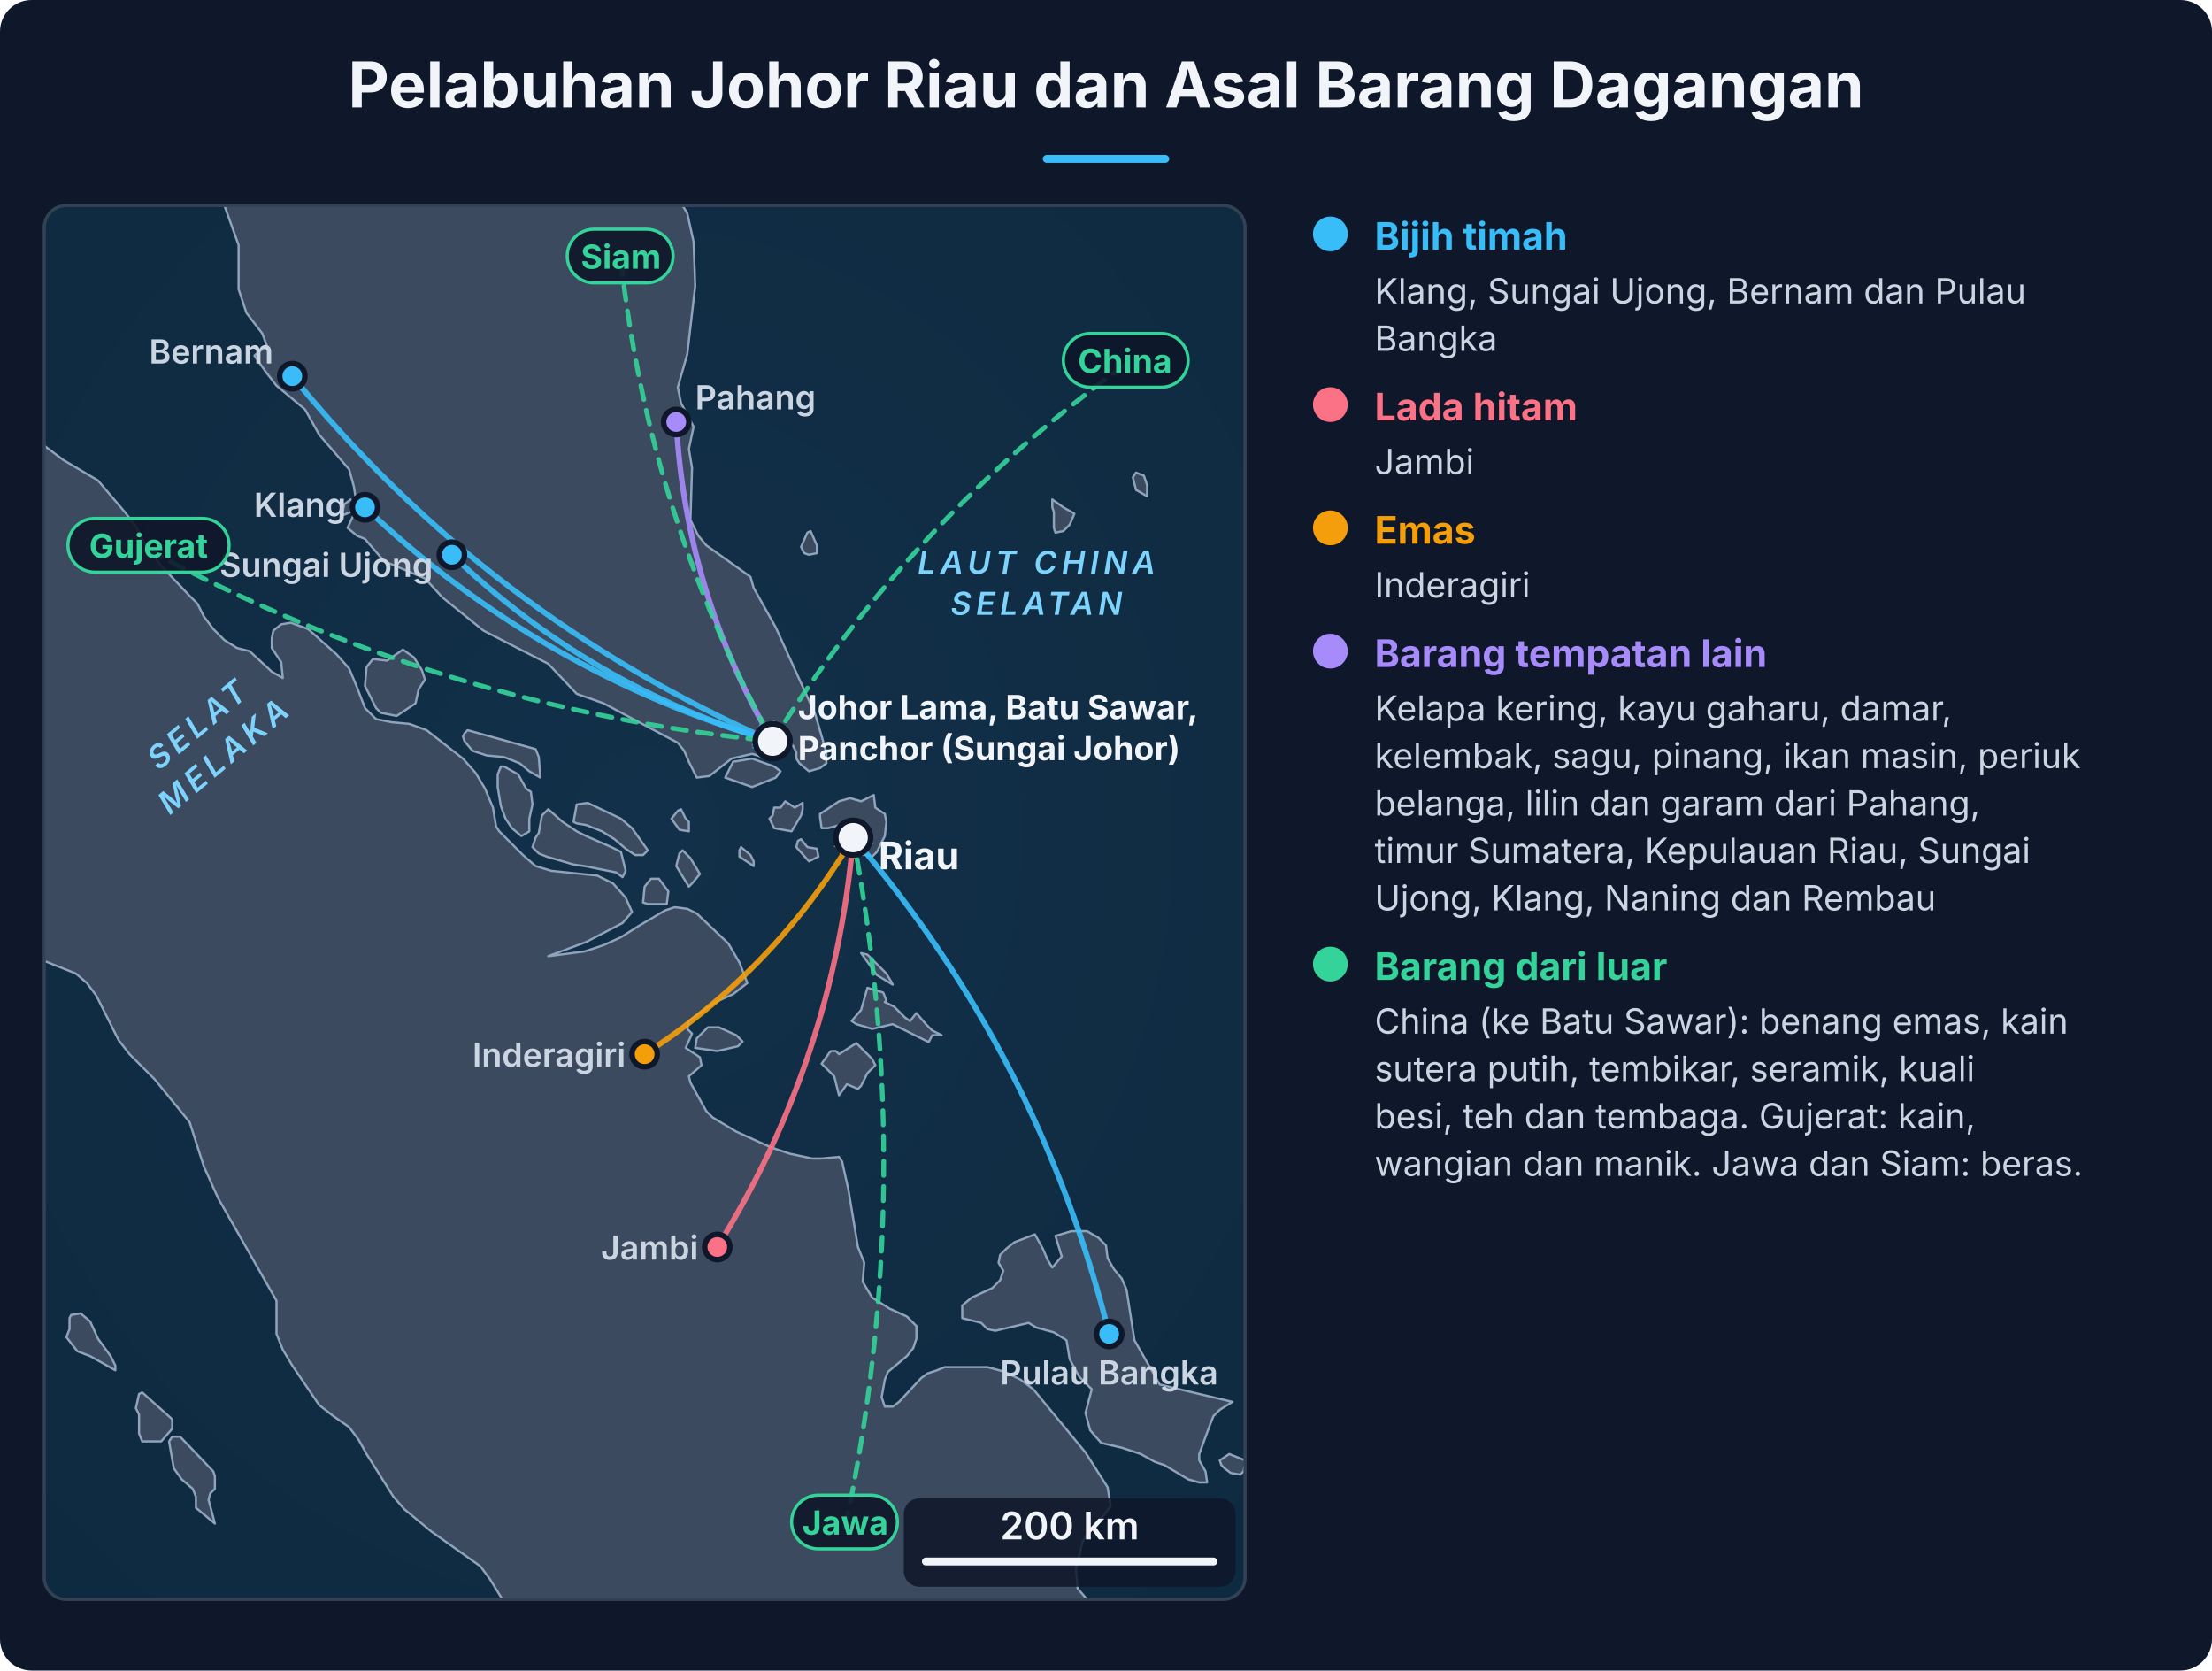
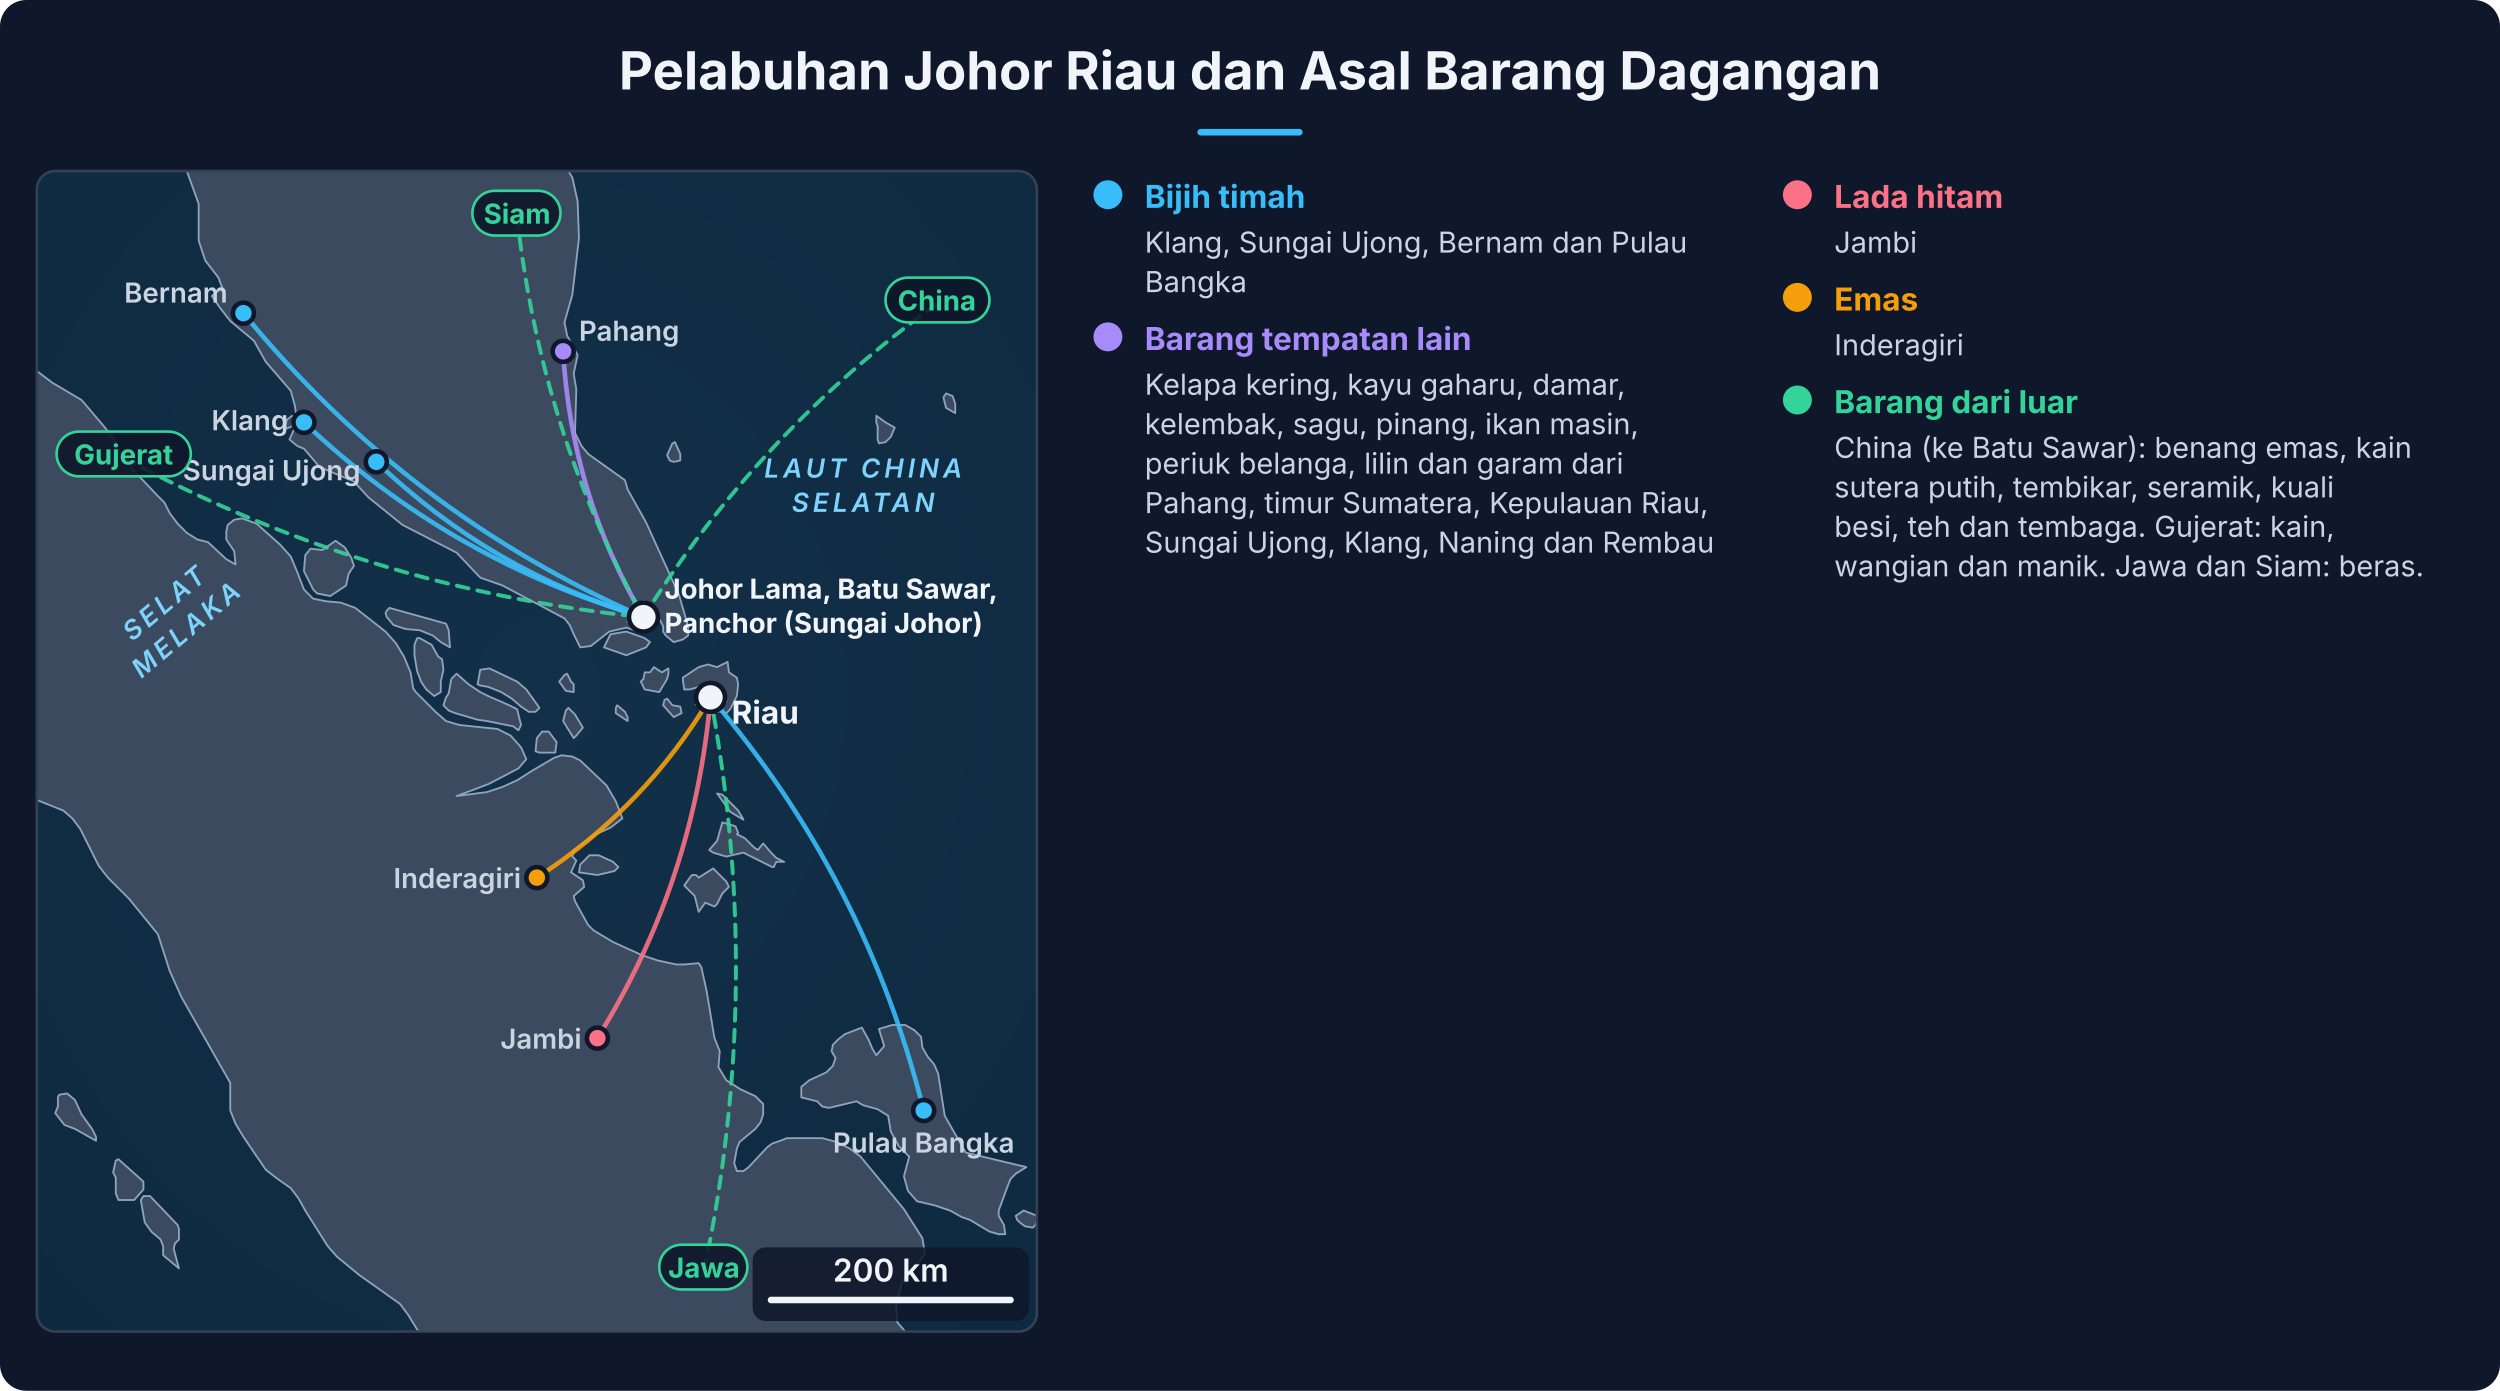
- <svg xmlns="http://www.w3.org/2000/svg" viewBox="0 0 1400 1057" width="1400" height="1057" role="img" aria-label="Peta pelabuhan Johor Riau dan asal barang dagangan">
-   <rect width="1400" height="1057" rx="20" fill="#0f172a" />
-   <text x="700" y="68" text-anchor="middle" font-family="Inter, Segoe UI, Arial, sans-serif" font-size="40" font-weight="700" fill="#f1f5f9">Pelabuhan Johor Riau dan Asal Barang Dagangan</text>
-   <rect x="660" y="98" width="80" height="5" rx="2.5" fill="#38bdf8" />
+ <svg xmlns="http://www.w3.org/2000/svg" viewBox="0 0 1900 1057" width="1900" height="1057" role="img" aria-label="Peta pelabuhan Johor Riau dan asal barang dagangan">
+   <rect width="1900" height="1057" rx="20" fill="#0f172a" />
+   <text x="950" y="68" text-anchor="middle" font-family="Inter, Segoe UI, Arial, sans-serif" font-size="40" font-weight="700" fill="#f1f5f9">Pelabuhan Johor Riau dan Asal Barang Dagangan</text>
+   <rect x="910" y="98" width="80" height="5" rx="2.5" fill="#38bdf8" />
  <defs>
    <marker id="afb7185" viewBox="0 0 10 10" refX="7" refY="5" markerWidth="4.5" markerHeight="4.5" orient="auto">
      <path d="M0 0L10 5L0 10z" fill="#fb7185" />
    </marker>
    <marker id="af59e0b" viewBox="0 0 10 10" refX="7" refY="5" markerWidth="4.5" markerHeight="4.5" orient="auto">
      <path d="M0 0L10 5L0 10z" fill="#f59e0b" />
    </marker>
    <marker id="a38bdf8" viewBox="0 0 10 10" refX="7" refY="5" markerWidth="4.5" markerHeight="4.5" orient="auto">
      <path d="M0 0L10 5L0 10z" fill="#38bdf8" />
    </marker>
    <marker id="a34d399" viewBox="0 0 10 10" refX="7" refY="5" markerWidth="4.5" markerHeight="4.5" orient="auto">
      <path d="M0 0L10 5L0 10z" fill="#34d399" />
    </marker>
    <marker id="aa78bfa" viewBox="0 0 10 10" refX="7" refY="5" markerWidth="4.5" markerHeight="4.5" orient="auto">
      <path d="M0 0L10 5L0 10z" fill="#a78bfa" />
    </marker>
  </defs>
  <defs>
-     <clipPath id="c9653">
+     <clipPath id="c2049">
      <rect x="28" y="130" width="760" height="882" rx="14" />
    </clipPath>
-     <radialGradient id="gc9653" cx="50%" cy="45%" r="75%">
+     <radialGradient id="gc2049" cx="50%" cy="45%" r="75%">
      <stop offset="0" stop-color="#123049" />
      <stop offset="1" stop-color="#0e2a40" />
    </radialGradient>
  </defs>
-   <g clip-path="url(#c9653)">
-     <rect x="28" y="130" width="760" height="882" fill="url(#gc9653)" />
+   <g clip-path="url(#c2049)">
+     <rect x="28" y="130" width="760" height="882" fill="url(#gc2049)" />
    <path d="M136 942L133 945L132 949L136 964L124 954L124 947L122 942L115 936L110 929L107 912L109 909L114 909L135 931L136 934L136 942ZM90 912L88 907L88 895L86 891L88 882L90 881L109 898L109 904L102 912L90 912ZM70 858L73 864L73 867L57 858L49 855L42 846L44 841L44 834L45 832L51 831L57 836L62 847L70 858ZM40 291L62 304L79 324L86 333L91 343L102 358L120 377L125 382L129 390L135 398L142 405L150 410L158 412L172 425L179 429L178 419L172 410L172 404L173 399L178 395L184 394L195 398L213 414L221 423L226 435L231 448L238 455L248 457L259 458L270 462L293 480L301 489L307 499L312 511L314 523L316 526L331 541L339 548L349 551L378 554L388 559L396 568L400 577L394 584L371 596L347 605L370 602L382 598L393 593L404 586L421 576L427 574L435 575L441 578L461 597L468 609L473 622L464 629L453 634L436 646L435 651L438 654L434 663L443 669L444 674L436 681L437 685L447 703L451 707L466 716L488 726L500 730L514 733L520 733L531 732L533 735L537 753L539 765L543 789L547 799L546 811L552 821L563 828L574 833L580 839L580 847L578 853L574 858L562 868L560 873L558 884L560 890L565 890L569 887L583 872L587 869L593 867L598 865L625 865L636 868L646 873L654 879L687 919L701 941L702 947L703 953L700 957L687 972L685 976L681 993L682 1005L688 1012L318 1012L310 999L304 991L273 969L256 955L249 947L232 920L227 911L221 903L211 896L202 889L185 864L179 854L175 844L175 823L138 758L129 738L120 710L98 683L90 675L82 667L75 658L61 630L55 622L48 616L28 608L28 282L40 291ZM435 135L439 153L440 181L435 224L429 245L431 255L439 270L436 284L438 296L437 329L442 339L447 345L475 365L477 372L491 397L516 452L523 476L523 483L519 486L512 488L506 483L504 480L504 476L502 472L496 466L492 462L493 469L493 479L486 480L476 477L463 480L449 491L441 492L436 482L433 475L429 470L382 445L365 439L347 420L306 399L280 378L269 366L243 355L231 341L226 339L220 334L226 321L224 308L221 297L202 275L193 259L175 244L168 235L161 225L166 221L169 219L166 211L156 198L151 183L151 155L142 130L432 130L435 135ZM773 927L772 924L778 920L788 924L788 927L787 931L785 933L779 932L775 929L773 927ZM763 931L764 938L759 938L752 936L747 933L742 930L737 927L731 925L722 920L710 916L697 913L690 905L687 894L691 879L687 875L683 871L677 860L675 848L667 843L656 840L651 837L630 842L625 841L621 837L609 834L609 826L615 821L628 815L633 810L635 804L632 799L633 794L637 790L642 786L655 781L660 790L663 797L666 802L672 795L668 782L678 779L688 779L695 783L700 788L701 796L705 803L710 809L713 816L718 848L734 876L780 887L772 892L768 896L766 901L759 920L759 924L763 931ZM529 665L531 667L542 660L552 670L554 674L549 679L545 687L543 689L536 686L531 693L528 681L520 673L525 666L526 665L529 665ZM441 657L448 650L455 650L466 655L470 659L467 662L454 665L440 663L441 657ZM542 648L539 646L545 639L549 625L559 628L561 633L560 634L566 637L573 644L576 646L580 641L586 648L590 652L596 655L590 655L588 659L587 659L565 648L552 651L542 648ZM555 617L545 603L549 604L561 616L564 621L565 623L555 617ZM417 556L423 564L422 572L410 572L407 571L408 561L412 556L417 556ZM430 540L432 538L437 543L440 548L443 553L438 559L436 561L428 548L430 540ZM477 545L477 548L468 542L468 538L469 536L475 541L477 545ZM505 532L507 531L511 536L517 537L518 542L512 545L504 536L505 532ZM347 512L356 520L365 526L371 529L387 536L393 539L396 551L394 555L390 552L370 548L363 547L346 542L341 540L337 536L339 530L341 527L343 516L347 512ZM400 524L410 538L407 541L402 541L396 537L389 531L381 526L371 522L365 521L363 520L365 509L372 508L393 518L400 524ZM541 526L539 520L524 524L520 524L519 517L519 515L531 507L538 505L545 507L553 503L554 511L560 515L561 520L560 529L555 539L552 542L545 540L543 537L542 534L543 532L538 530L541 526ZM429 513L431 512L434 518L436 520L436 526L430 525L425 518L429 513ZM494 511L497 507L503 511L508 508L508 512L507 516L501 526L490 524L488 520L487 518L489 516L490 511L494 511ZM336 501L337 509L335 518L335 526L330 529L324 524L320 518L317 510L315 498L315 490L317 485L319 485L328 490L333 499L336 501ZM476 480L490 485L494 488L491 492L476 498L459 492L464 482L476 480ZM339 474L341 479L342 492L335 488L329 483L319 479L308 478L299 475L294 469L293 466L294 464L296 462L339 474ZM255 411L262 416L267 424L269 430L265 436L263 445L251 453L241 451L238 448L231 434L232 422L236 417L245 418L255 411ZM511 337L513 336L517 345L517 350L512 351L509 350L507 346L511 337ZM677 332L673 336L668 337L667 334L667 329L667 324L666 321L666 316L673 321L680 325L677 332ZM223 318L222 324L217 326L217 323L218 319L222 316L223 318ZM724 301L726 307L726 314L719 310L717 302L719 299L724 301Z" fill="#3b4a5f" stroke="#8fa3bb" stroke-width="1.4" stroke-linejoin="round" fill-rule="evenodd" />
    <text x="129" y="464" text-anchor="middle" font-family="Inter, Segoe UI, Arial, sans-serif" font-size="20" font-weight="600" fill="#7dd3fc" font-style="italic" letter-spacing="3" transform="rotate(-40 129 464)">SELAT</text>
    <text x="129" y="490" text-anchor="middle" font-family="Inter, Segoe UI, Arial, sans-serif" font-size="20" font-weight="600" fill="#7dd3fc" font-style="italic" letter-spacing="3" transform="rotate(-40 129 464)">MELAKA</text>
    <text x="656" y="363" text-anchor="middle" font-family="Inter, Segoe UI, Arial, sans-serif" font-size="20" font-weight="600" fill="#7dd3fc" font-style="italic" letter-spacing="3">LAUT CHINA</text>
    <text x="656" y="389" text-anchor="middle" font-family="Inter, Segoe UI, Arial, sans-serif" font-size="20" font-weight="600" fill="#7dd3fc" font-style="italic" letter-spacing="3">SELATAN</text>
    <path d="M231 321 Q342 426 489 469" fill="none" stroke="#38bdf8" stroke-width="3.5" stroke-linecap="round" marker-end="url(#a38bdf8)" opacity="0.9" />
    <path d="M286 351 Q374 435 489 469" fill="none" stroke="#38bdf8" stroke-width="3.5" stroke-linecap="round" marker-end="url(#a38bdf8)" opacity="0.9" />
    <path d="M185 238 Q309 390 489 469" fill="none" stroke="#38bdf8" stroke-width="3.5" stroke-linecap="round" marker-end="url(#a38bdf8)" opacity="0.9" />
    <path d="M702 844 Q658 668 540 530" fill="none" stroke="#38bdf8" stroke-width="3.5" stroke-linecap="round" marker-end="url(#a38bdf8)" opacity="0.9" />
    <path d="M454 789 Q528 670 540 530" fill="none" stroke="#fb7185" stroke-width="3.5" stroke-linecap="round" marker-end="url(#afb7185)" opacity="0.9" />
    <path d="M408 667 Q490 614 540 530" fill="none" stroke="#f59e0b" stroke-width="3.5" stroke-linecap="round" marker-end="url(#af59e0b)" opacity="0.9" />
    <path d="M428 267 Q434 375 489 469" fill="none" stroke="#a78bfa" stroke-width="3.5" stroke-linecap="round" marker-end="url(#aa78bfa)" opacity="0.9" />
    <path d="M712 231 Q577 328 489 469" fill="none" stroke="#34d399" stroke-width="3" stroke-dasharray="9 7" stroke-linecap="round" marker-end="url(#a34d399)" opacity="0.9" />
    <path d="M94 348 Q279 448 489 469" fill="none" stroke="#34d399" stroke-width="3" stroke-dasharray="9 7" stroke-linecap="round" marker-end="url(#a34d399)" opacity="0.9" />
    <path d="M535 966 Q581 749 540 530" fill="none" stroke="#34d399" stroke-width="3" stroke-dasharray="9 7" stroke-linecap="round" marker-end="url(#a34d399)" opacity="0.9" />
    <path d="M393 165 Q411 327 489 469" fill="none" stroke="#34d399" stroke-width="3" stroke-dasharray="9 7" stroke-linecap="round" marker-end="url(#a34d399)" opacity="0.9" />
    <circle cx="231" cy="321" r="8" fill="#38bdf8" stroke="#0f172a" stroke-width="3.5" />
    <text x="219" y="327" text-anchor="end" font-family="Inter, Segoe UI, Arial, sans-serif" font-size="21" font-weight="600" fill="#cbd5e1">Klang</text>
    <circle cx="286" cy="351" r="8" fill="#38bdf8" stroke="#0f172a" stroke-width="3.5" />
    <text x="274" y="365" text-anchor="end" font-family="Inter, Segoe UI, Arial, sans-serif" font-size="21" font-weight="600" fill="#cbd5e1">Sungai Ujong</text>
    <circle cx="185" cy="238" r="8" fill="#38bdf8" stroke="#0f172a" stroke-width="3.5" />
    <text x="173" y="230" text-anchor="end" font-family="Inter, Segoe UI, Arial, sans-serif" font-size="21" font-weight="600" fill="#cbd5e1">Bernam</text>
    <circle cx="702" cy="844" r="8" fill="#38bdf8" stroke="#0f172a" stroke-width="3.5" />
    <text x="702" y="876" text-anchor="middle" font-family="Inter, Segoe UI, Arial, sans-serif" font-size="21" font-weight="600" fill="#cbd5e1">Pulau Bangka</text>
    <circle cx="454" cy="789" r="8" fill="#fb7185" stroke="#0f172a" stroke-width="3.5" />
    <text x="442" y="797" text-anchor="end" font-family="Inter, Segoe UI, Arial, sans-serif" font-size="21" font-weight="600" fill="#cbd5e1">Jambi</text>
    <circle cx="408" cy="667" r="8" fill="#f59e0b" stroke="#0f172a" stroke-width="3.5" />
    <text x="396" y="675" text-anchor="end" font-family="Inter, Segoe UI, Arial, sans-serif" font-size="21" font-weight="600" fill="#cbd5e1">Inderagiri</text>
    <circle cx="428" cy="267" r="8" fill="#a78bfa" stroke="#0f172a" stroke-width="3.5" />
    <text x="440" y="259" text-anchor="start" font-family="Inter, Segoe UI, Arial, sans-serif" font-size="21" font-weight="600" fill="#cbd5e1">Pahang</text>
    <rect x="673" y="211" width="79" height="34" rx="17" fill="#0f172a" fill-opacity="0.9" stroke="#34d399" stroke-width="2" />
    <text x="712" y="236" text-anchor="middle" font-family="Inter, Segoe UI, Arial, sans-serif" font-size="21" font-weight="700" fill="#34d399">China</text>
    <rect x="43" y="328" width="102" height="34" rx="17" fill="#0f172a" fill-opacity="0.9" stroke="#34d399" stroke-width="2" />
    <text x="94" y="353" text-anchor="middle" font-family="Inter, Segoe UI, Arial, sans-serif" font-size="21" font-weight="700" fill="#34d399">Gujerat</text>
    <rect x="501" y="946" width="67" height="34" rx="17" fill="#0f172a" fill-opacity="0.9" stroke="#34d399" stroke-width="2" />
    <text x="535" y="971" text-anchor="middle" font-family="Inter, Segoe UI, Arial, sans-serif" font-size="21" font-weight="700" fill="#34d399">Jawa</text>
    <rect x="359" y="145" width="67" height="34" rx="17" fill="#0f172a" fill-opacity="0.9" stroke="#34d399" stroke-width="2" />
    <text x="393" y="170" text-anchor="middle" font-family="Inter, Segoe UI, Arial, sans-serif" font-size="21" font-weight="700" fill="#34d399">Siam</text>
    <circle cx="489" cy="469" r="11" fill="#f1f5f9" stroke="#0f172a" stroke-width="3.5" />
    <text x="505" y="455" text-anchor="start" font-family="Inter, Segoe UI, Arial, sans-serif" font-size="21" font-weight="700" fill="#f1f5f9">Johor Lama, Batu Sawar,</text>
    <text x="505" y="481" text-anchor="start" font-family="Inter, Segoe UI, Arial, sans-serif" font-size="21" font-weight="700" fill="#f1f5f9">Panchor (Sungai Johor)</text>
    <circle cx="540" cy="530" r="11" fill="#f1f5f9" stroke="#0f172a" stroke-width="3.5" />
    <text x="556" y="550" text-anchor="start" font-family="Inter, Segoe UI, Arial, sans-serif" font-size="24" font-weight="700" fill="#f1f5f9">Riau</text>
    <rect x="572" y="948" width="210" height="56" rx="10" fill="#0f172a" fill-opacity="0.85" />
    <line x1="586" y1="988" x2="768" y2="988" stroke="#f1f5f9" stroke-width="5" stroke-linecap="round" />
    <text x="677" y="974" text-anchor="middle" font-family="Inter, Segoe UI, Arial, sans-serif" font-size="24" font-weight="600" fill="#f1f5f9">200 km</text>
  </g>
  <rect x="28" y="130" width="760" height="882" rx="14" fill="none" stroke="#334155" stroke-width="2" />
  <circle cx="842" cy="148" r="11" fill="#38bdf8" />
  <text x="870" y="158" text-anchor="start" font-family="Inter, Segoe UI, Arial, sans-serif" font-size="24" font-weight="700" fill="#38bdf8">Bijih timah</text>
  <text x="870" y="192" text-anchor="start" font-family="Inter, Segoe UI, Arial, sans-serif" font-size="22" font-weight="400" fill="#cbd5e1">Klang, Sungai Ujong, Bernam dan Pulau</text>
  <text x="870" y="222" text-anchor="start" font-family="Inter, Segoe UI, Arial, sans-serif" font-size="22" font-weight="400" fill="#cbd5e1">Bangka</text>
-   <circle cx="842" cy="256" r="11" fill="#fb7185" />
-   <text x="870" y="266" text-anchor="start" font-family="Inter, Segoe UI, Arial, sans-serif" font-size="24" font-weight="700" fill="#fb7185">Lada hitam</text>
-   <text x="870" y="300" text-anchor="start" font-family="Inter, Segoe UI, Arial, sans-serif" font-size="22" font-weight="400" fill="#cbd5e1">Jambi</text>
-   <circle cx="842" cy="334" r="11" fill="#f59e0b" />
-   <text x="870" y="344" text-anchor="start" font-family="Inter, Segoe UI, Arial, sans-serif" font-size="24" font-weight="700" fill="#f59e0b">Emas</text>
-   <text x="870" y="378" text-anchor="start" font-family="Inter, Segoe UI, Arial, sans-serif" font-size="22" font-weight="400" fill="#cbd5e1">Inderagiri</text>
-   <circle cx="842" cy="412" r="11" fill="#a78bfa" />
-   <text x="870" y="422" text-anchor="start" font-family="Inter, Segoe UI, Arial, sans-serif" font-size="24" font-weight="700" fill="#a78bfa">Barang tempatan lain</text>
-   <text x="870" y="456" text-anchor="start" font-family="Inter, Segoe UI, Arial, sans-serif" font-size="22" font-weight="400" fill="#cbd5e1">Kelapa kering, kayu gaharu, damar,</text>
-   <text x="870" y="486" text-anchor="start" font-family="Inter, Segoe UI, Arial, sans-serif" font-size="22" font-weight="400" fill="#cbd5e1">kelembak, sagu, pinang, ikan masin, periuk</text>
-   <text x="870" y="516" text-anchor="start" font-family="Inter, Segoe UI, Arial, sans-serif" font-size="22" font-weight="400" fill="#cbd5e1">belanga, lilin dan garam dari Pahang,</text>
-   <text x="870" y="546" text-anchor="start" font-family="Inter, Segoe UI, Arial, sans-serif" font-size="22" font-weight="400" fill="#cbd5e1">timur Sumatera, Kepulauan Riau, Sungai</text>
-   <text x="870" y="576" text-anchor="start" font-family="Inter, Segoe UI, Arial, sans-serif" font-size="22" font-weight="400" fill="#cbd5e1">Ujong, Klang, Naning dan Rembau</text>
-   <circle cx="842" cy="610" r="11" fill="#34d399" />
-   <text x="870" y="620" text-anchor="start" font-family="Inter, Segoe UI, Arial, sans-serif" font-size="24" font-weight="700" fill="#34d399">Barang dari luar</text>
-   <text x="870" y="654" text-anchor="start" font-family="Inter, Segoe UI, Arial, sans-serif" font-size="22" font-weight="400" fill="#cbd5e1">China (ke Batu Sawar): benang emas, kain</text>
-   <text x="870" y="684" text-anchor="start" font-family="Inter, Segoe UI, Arial, sans-serif" font-size="22" font-weight="400" fill="#cbd5e1">sutera putih, tembikar, seramik, kuali</text>
-   <text x="870" y="714" text-anchor="start" font-family="Inter, Segoe UI, Arial, sans-serif" font-size="22" font-weight="400" fill="#cbd5e1">besi, teh dan tembaga. Gujerat: kain,</text>
-   <text x="870" y="744" text-anchor="start" font-family="Inter, Segoe UI, Arial, sans-serif" font-size="22" font-weight="400" fill="#cbd5e1">wangian dan manik. Jawa dan Siam: beras.</text>
+   <circle cx="1366" cy="148" r="11" fill="#fb7185" />
+   <text x="1394" y="158" text-anchor="start" font-family="Inter, Segoe UI, Arial, sans-serif" font-size="24" font-weight="700" fill="#fb7185">Lada hitam</text>
+   <text x="1394" y="192" text-anchor="start" font-family="Inter, Segoe UI, Arial, sans-serif" font-size="22" font-weight="400" fill="#cbd5e1">Jambi</text>
+   <circle cx="1366" cy="226" r="11" fill="#f59e0b" />
+   <text x="1394" y="236" text-anchor="start" font-family="Inter, Segoe UI, Arial, sans-serif" font-size="24" font-weight="700" fill="#f59e0b">Emas</text>
+   <text x="1394" y="270" text-anchor="start" font-family="Inter, Segoe UI, Arial, sans-serif" font-size="22" font-weight="400" fill="#cbd5e1">Inderagiri</text>
+   <circle cx="842" cy="256" r="11" fill="#a78bfa" />
+   <text x="870" y="266" text-anchor="start" font-family="Inter, Segoe UI, Arial, sans-serif" font-size="24" font-weight="700" fill="#a78bfa">Barang tempatan lain</text>
+   <text x="870" y="300" text-anchor="start" font-family="Inter, Segoe UI, Arial, sans-serif" font-size="22" font-weight="400" fill="#cbd5e1">Kelapa kering, kayu gaharu, damar,</text>
+   <text x="870" y="330" text-anchor="start" font-family="Inter, Segoe UI, Arial, sans-serif" font-size="22" font-weight="400" fill="#cbd5e1">kelembak, sagu, pinang, ikan masin,</text>
+   <text x="870" y="360" text-anchor="start" font-family="Inter, Segoe UI, Arial, sans-serif" font-size="22" font-weight="400" fill="#cbd5e1">periuk belanga, lilin dan garam dari</text>
+   <text x="870" y="390" text-anchor="start" font-family="Inter, Segoe UI, Arial, sans-serif" font-size="22" font-weight="400" fill="#cbd5e1">Pahang, timur Sumatera, Kepulauan Riau,</text>
+   <text x="870" y="420" text-anchor="start" font-family="Inter, Segoe UI, Arial, sans-serif" font-size="22" font-weight="400" fill="#cbd5e1">Sungai Ujong, Klang, Naning dan Rembau</text>
+   <circle cx="1366" cy="304" r="11" fill="#34d399" />
+   <text x="1394" y="314" text-anchor="start" font-family="Inter, Segoe UI, Arial, sans-serif" font-size="24" font-weight="700" fill="#34d399">Barang dari luar</text>
+   <text x="1394" y="348" text-anchor="start" font-family="Inter, Segoe UI, Arial, sans-serif" font-size="22" font-weight="400" fill="#cbd5e1">China (ke Batu Sawar): benang emas, kain</text>
+   <text x="1394" y="378" text-anchor="start" font-family="Inter, Segoe UI, Arial, sans-serif" font-size="22" font-weight="400" fill="#cbd5e1">sutera putih, tembikar, seramik, kuali</text>
+   <text x="1394" y="408" text-anchor="start" font-family="Inter, Segoe UI, Arial, sans-serif" font-size="22" font-weight="400" fill="#cbd5e1">besi, teh dan tembaga. Gujerat: kain,</text>
+   <text x="1394" y="438" text-anchor="start" font-family="Inter, Segoe UI, Arial, sans-serif" font-size="22" font-weight="400" fill="#cbd5e1">wangian dan manik. Jawa dan Siam: beras.</text>
</svg>
